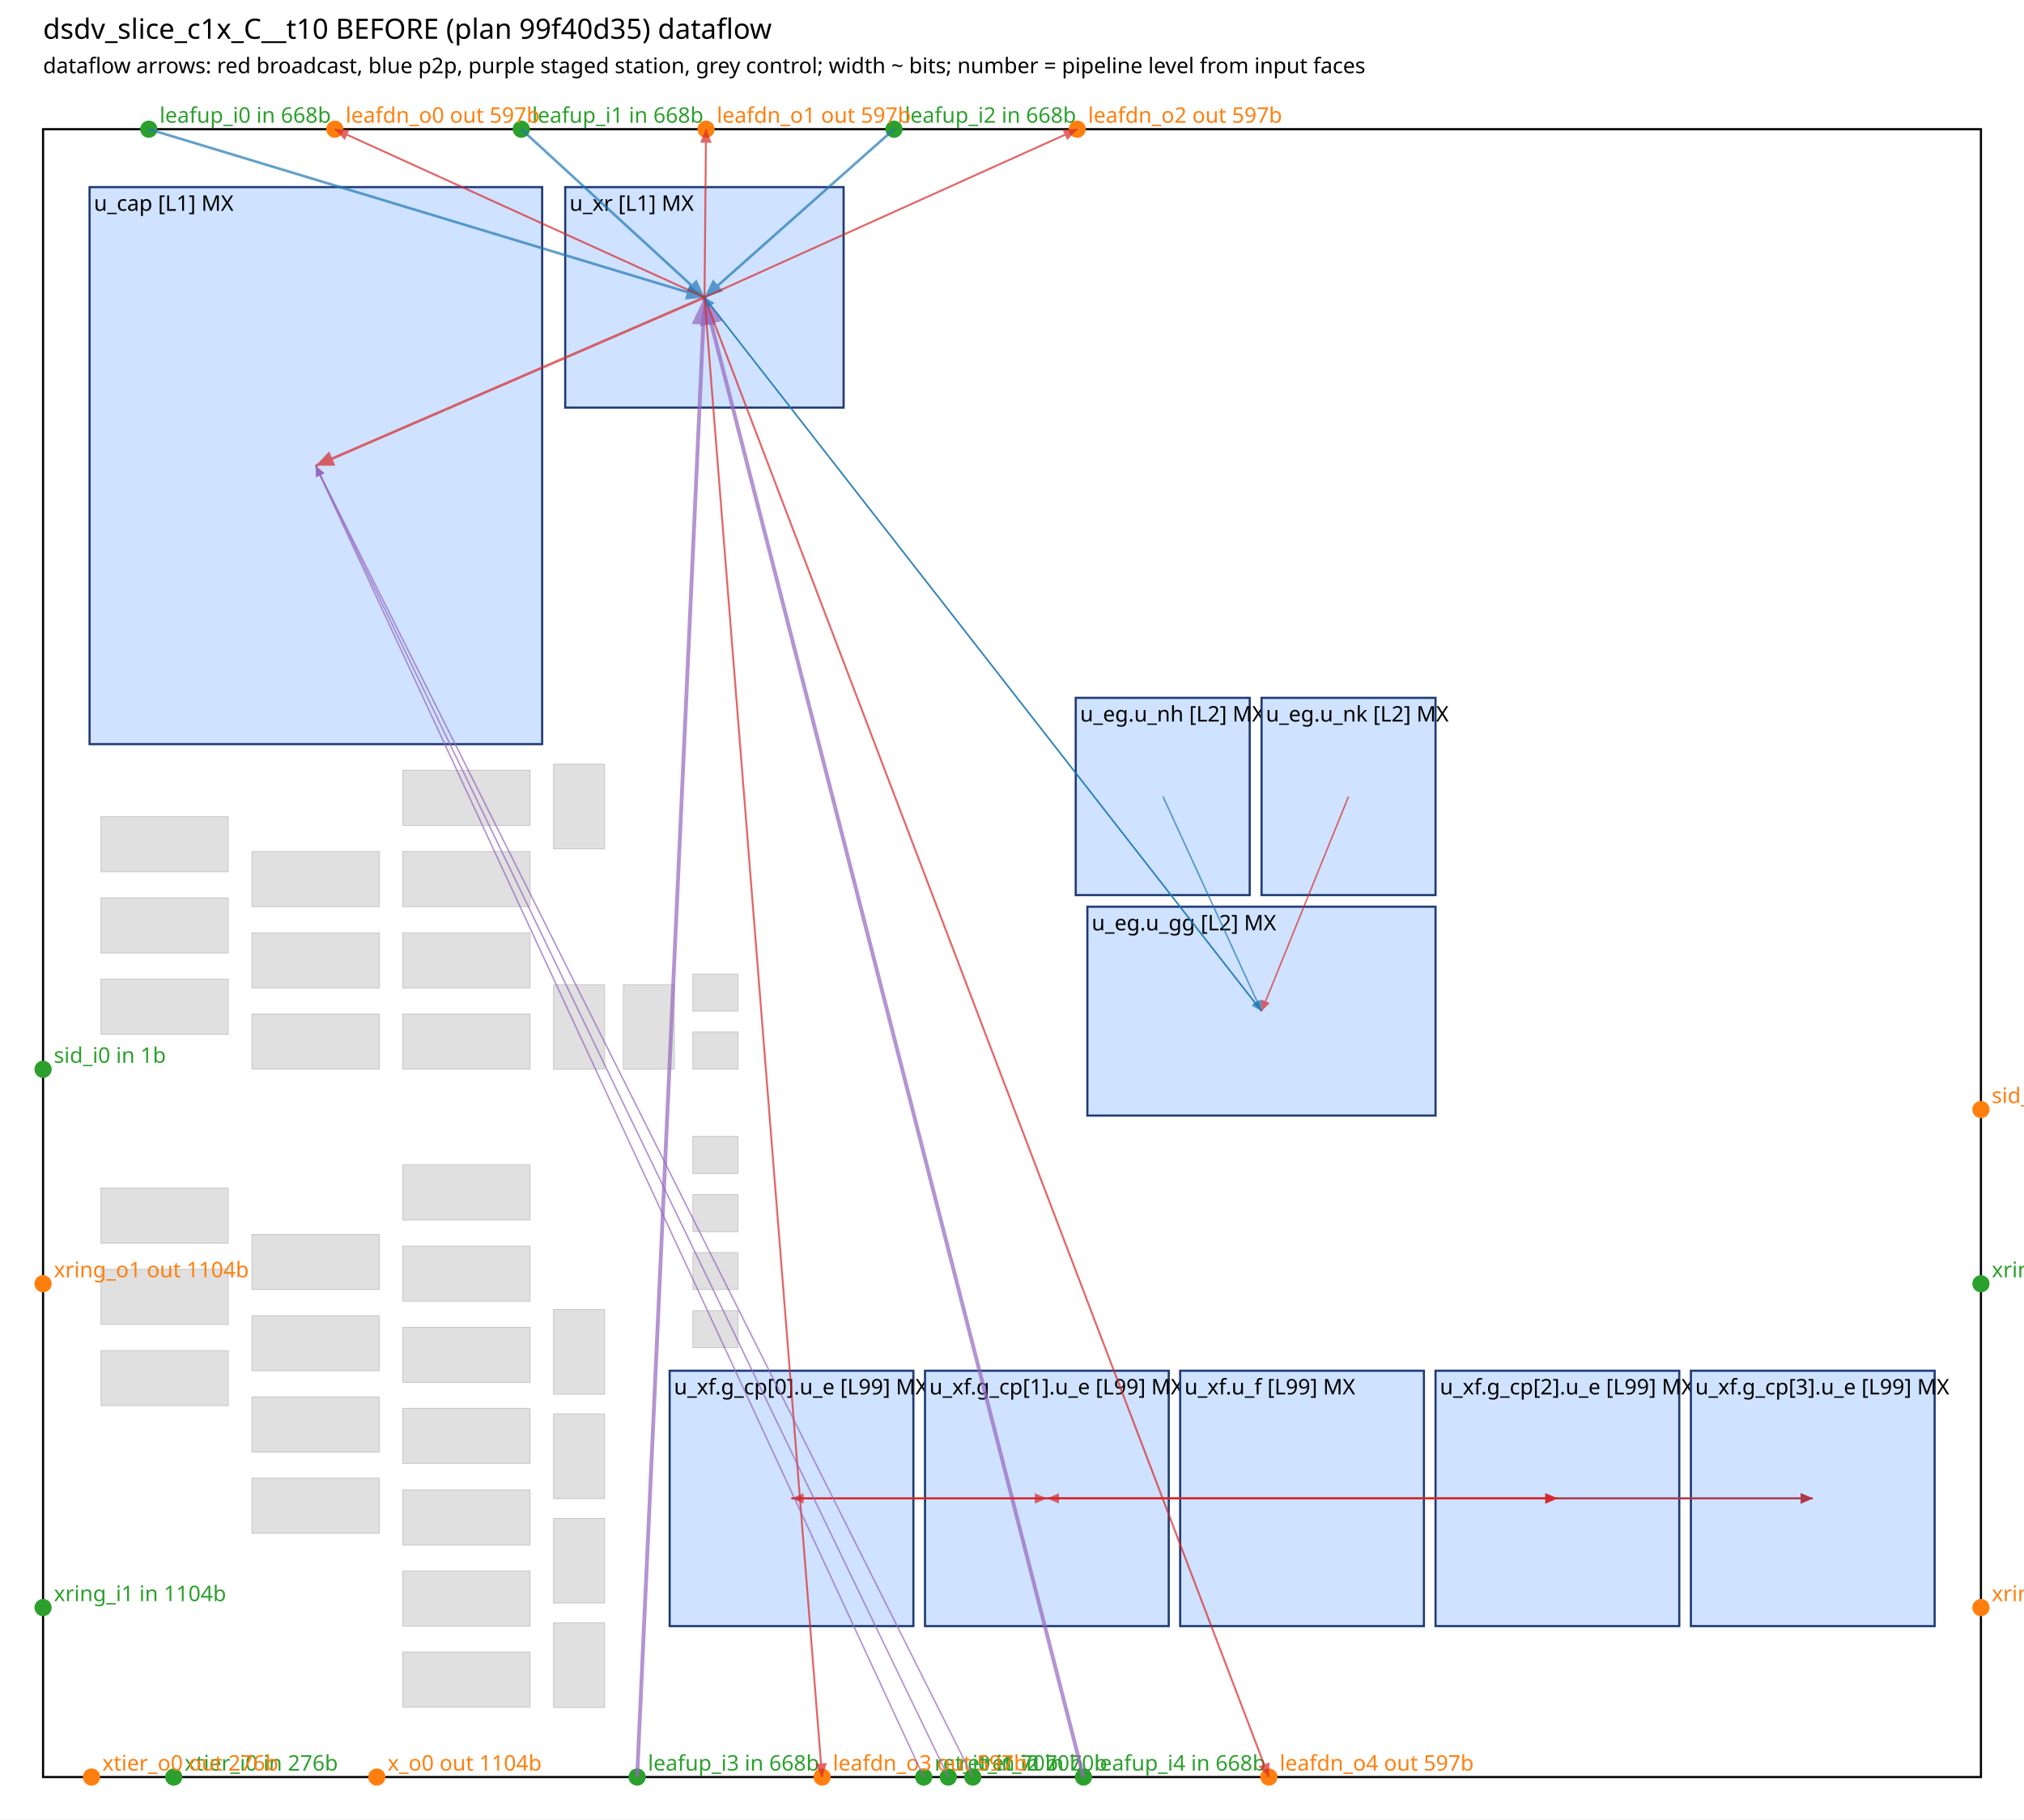
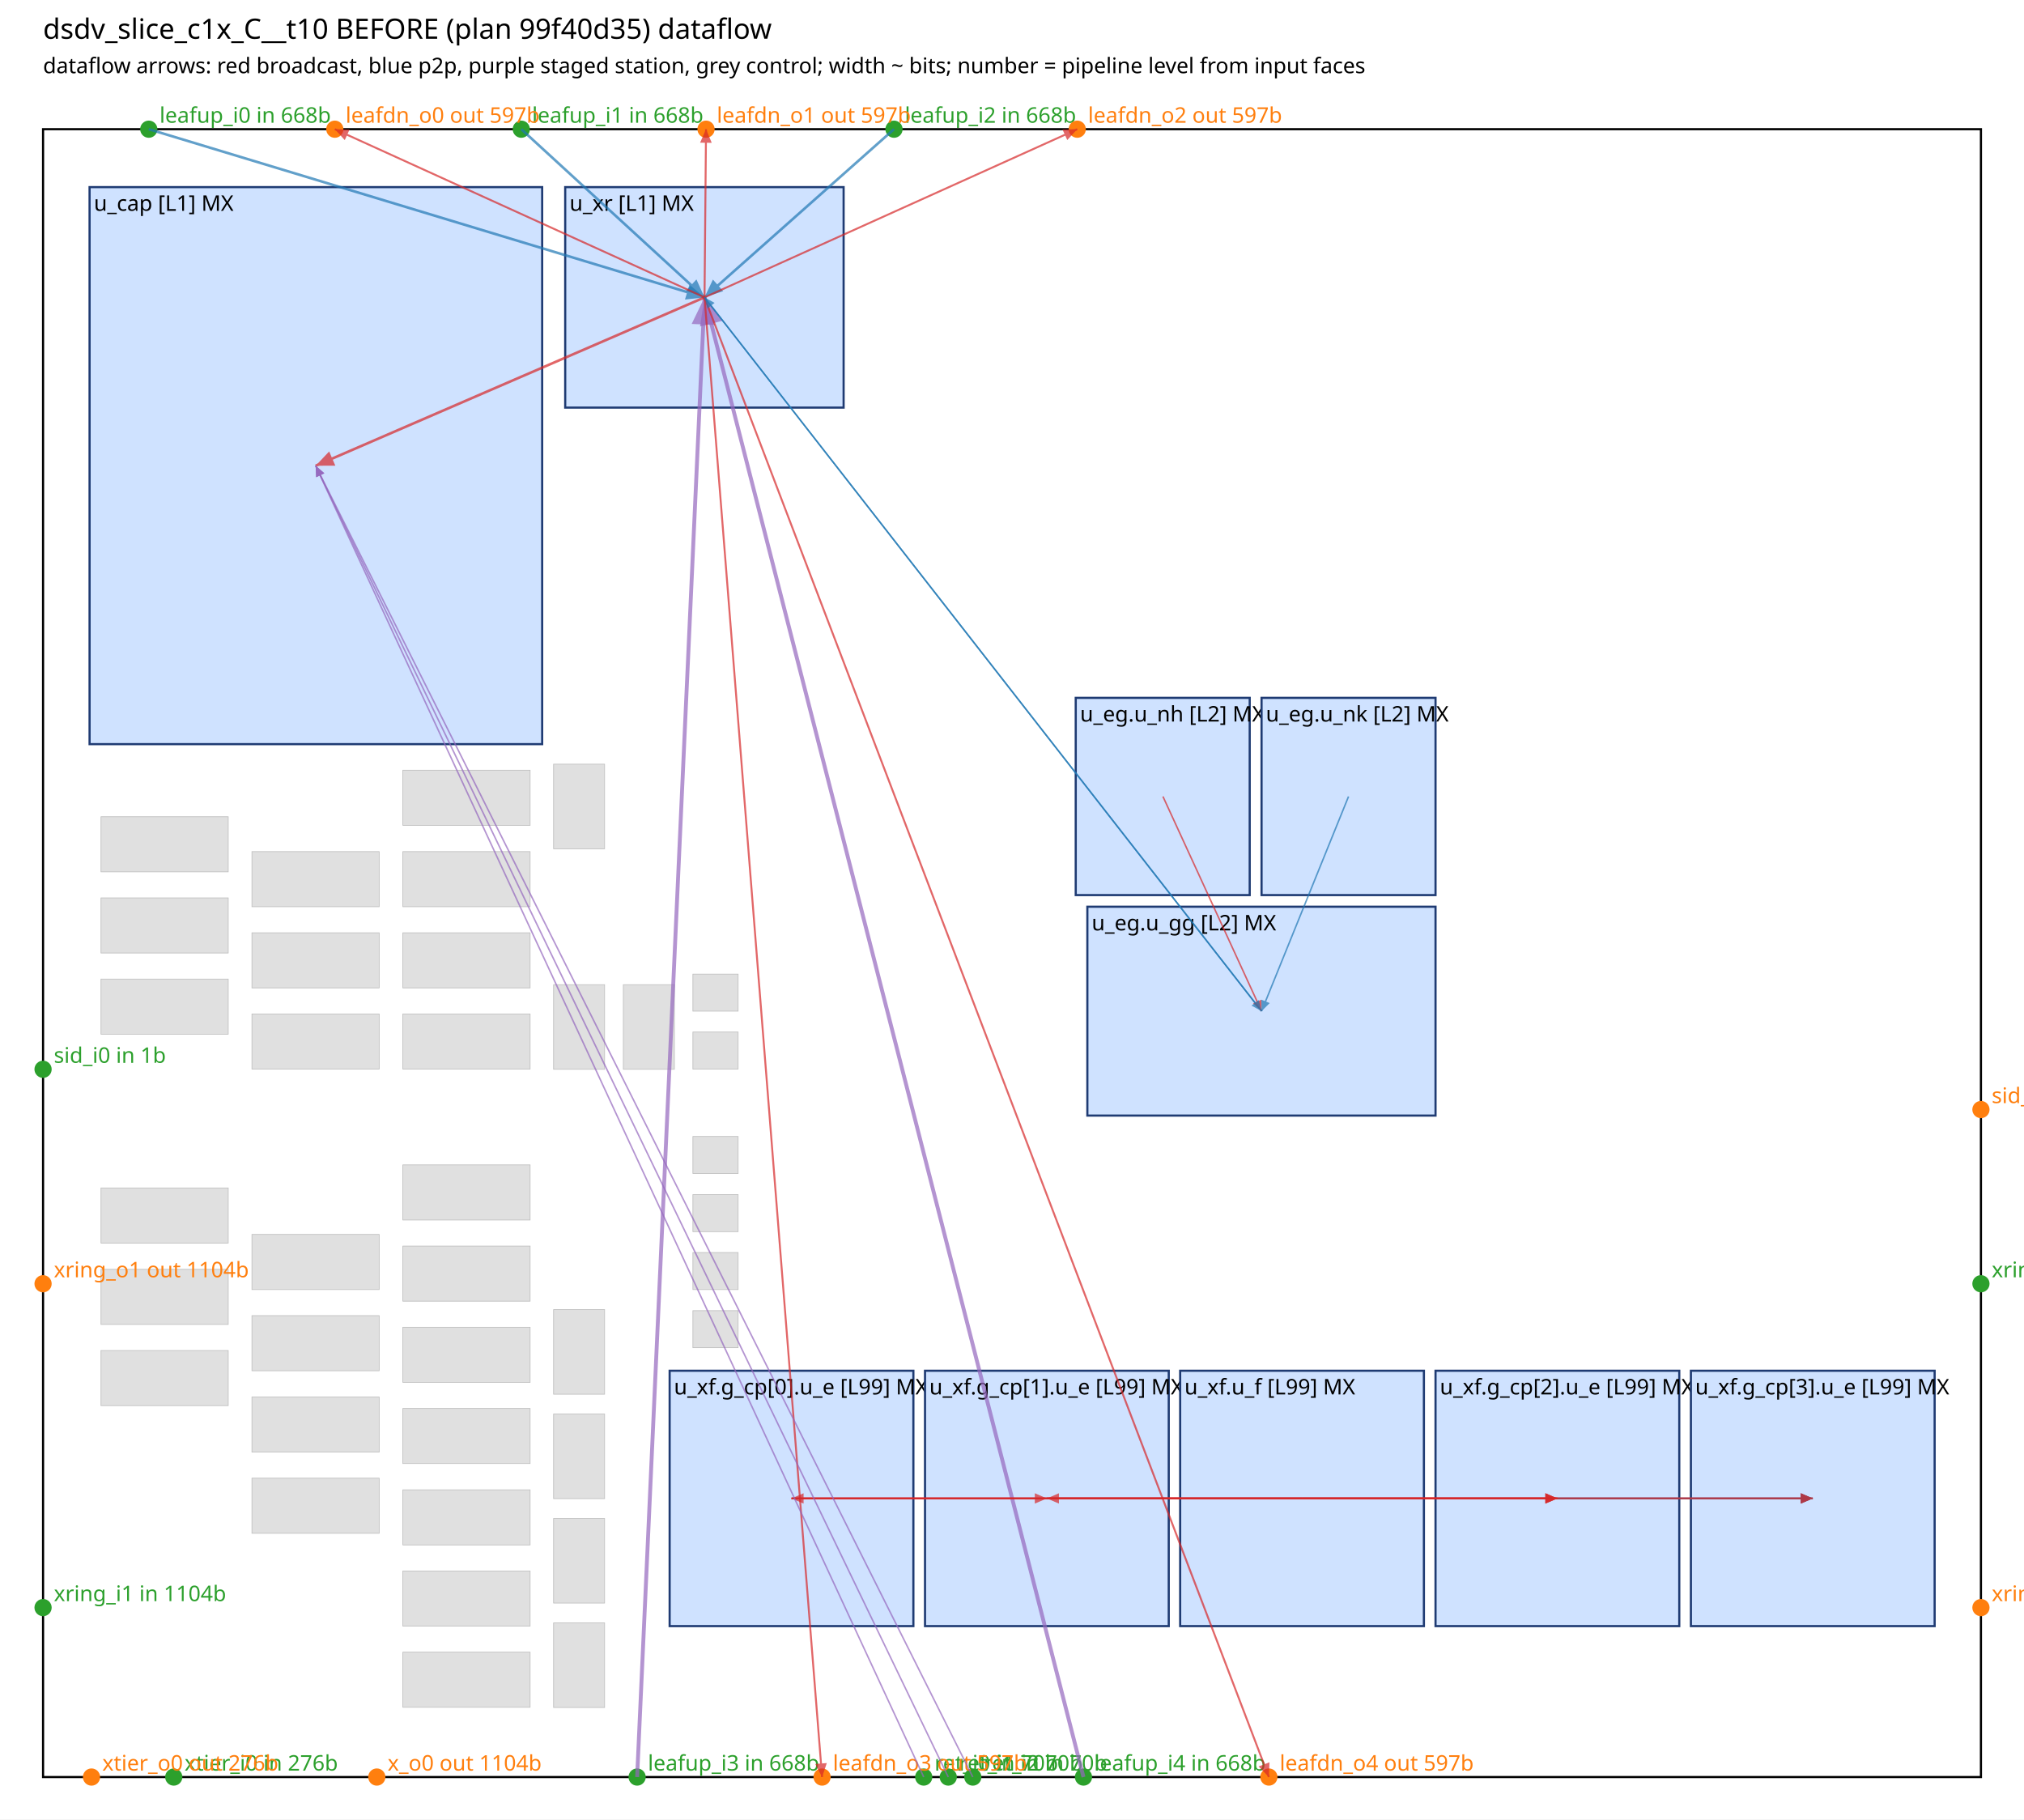
<svg xmlns="http://www.w3.org/2000/svg" width="940" height="845" font-family="sans-serif" font-size="10">
  <defs>
    <marker id="ar" markerWidth="8" markerHeight="8" refX="7" refY="3" orient="auto">
      <path d="M0,0 L7,3 L0,6 z" fill="context-stroke" />
    </marker>
  </defs>
  <rect width="100%" height="100%" fill="white" />
  <text x="20" y="18" font-size="13">dsdv_slice_c1x_C__t10 BEFORE (plan 99f40d35) dataflow</text>
  <text x="20" y="34">dataflow arrows: red broadcast, blue p2p, purple staged station, grey control; width ~ bits; number = pipeline level from input faces</text>
  <rect x="20.0" y="60.0" width="900.0" height="765.3" fill="none" stroke="black" />
  <rect x="46.9" y="627.2" width="59.1" height="25.6" fill="#e0e0e0" stroke="#bbb" stroke-width="0.3" />
  <rect x="46.9" y="589.5" width="59.1" height="25.6" fill="#e0e0e0" stroke="#bbb" stroke-width="0.3" />
  <rect x="46.9" y="551.7" width="59.1" height="25.6" fill="#e0e0e0" stroke="#bbb" stroke-width="0.3" />
  <rect x="46.9" y="454.7" width="59.1" height="25.6" fill="#e0e0e0" stroke="#bbb" stroke-width="0.3" />
  <rect x="46.9" y="417.0" width="59.1" height="25.6" fill="#e0e0e0" stroke="#bbb" stroke-width="0.3" />
  <rect x="46.9" y="379.3" width="59.1" height="25.6" fill="#e0e0e0" stroke="#bbb" stroke-width="0.3" />
  <rect x="117.0" y="686.5" width="59.1" height="25.6" fill="#e0e0e0" stroke="#bbb" stroke-width="0.3" />
  <rect x="117.0" y="648.8" width="59.1" height="25.6" fill="#e0e0e0" stroke="#bbb" stroke-width="0.3" />
  <rect x="117.0" y="611.0" width="59.1" height="25.6" fill="#e0e0e0" stroke="#bbb" stroke-width="0.3" />
  <rect x="117.0" y="573.3" width="59.1" height="25.6" fill="#e0e0e0" stroke="#bbb" stroke-width="0.3" />
  <rect x="117.0" y="470.9" width="59.1" height="25.6" fill="#e0e0e0" stroke="#bbb" stroke-width="0.3" />
  <rect x="117.0" y="433.2" width="59.1" height="25.6" fill="#e0e0e0" stroke="#bbb" stroke-width="0.3" />
  <rect x="117.0" y="395.5" width="59.1" height="25.6" fill="#e0e0e0" stroke="#bbb" stroke-width="0.3" />
  <rect x="187.1" y="767.3" width="59.1" height="25.6" fill="#e0e0e0" stroke="#bbb" stroke-width="0.3" />
  <rect x="187.1" y="729.6" width="59.1" height="25.6" fill="#e0e0e0" stroke="#bbb" stroke-width="0.3" />
  <rect x="187.1" y="691.9" width="59.1" height="25.6" fill="#e0e0e0" stroke="#bbb" stroke-width="0.3" />
  <rect x="187.1" y="654.1" width="59.1" height="25.6" fill="#e0e0e0" stroke="#bbb" stroke-width="0.3" />
  <rect x="187.1" y="616.4" width="59.1" height="25.6" fill="#e0e0e0" stroke="#bbb" stroke-width="0.3" />
  <rect x="187.1" y="578.7" width="59.1" height="25.6" fill="#e0e0e0" stroke="#bbb" stroke-width="0.3" />
  <rect x="187.1" y="541.0" width="59.1" height="25.6" fill="#e0e0e0" stroke="#bbb" stroke-width="0.3" />
  <rect x="187.1" y="470.9" width="59.1" height="25.6" fill="#e0e0e0" stroke="#bbb" stroke-width="0.3" />
  <rect x="187.1" y="433.2" width="59.1" height="25.6" fill="#e0e0e0" stroke="#bbb" stroke-width="0.3" />
  <rect x="187.1" y="395.5" width="59.1" height="25.6" fill="#e0e0e0" stroke="#bbb" stroke-width="0.3" />
  <rect x="187.1" y="357.7" width="59.1" height="25.6" fill="#e0e0e0" stroke="#bbb" stroke-width="0.3" />
  <rect x="257.1" y="753.7" width="23.7" height="39.3" fill="#e0e0e0" stroke="#bbb" stroke-width="0.3" />
  <rect x="257.1" y="705.2" width="23.7" height="39.3" fill="#e0e0e0" stroke="#bbb" stroke-width="0.3" />
  <rect x="257.1" y="656.7" width="23.7" height="39.3" fill="#e0e0e0" stroke="#bbb" stroke-width="0.3" />
  <rect x="257.1" y="608.2" width="23.7" height="39.3" fill="#e0e0e0" stroke="#bbb" stroke-width="0.3" />
  <rect x="257.1" y="457.3" width="23.7" height="39.3" fill="#e0e0e0" stroke="#bbb" stroke-width="0.3" />
  <rect x="257.1" y="354.9" width="23.7" height="39.3" fill="#e0e0e0" stroke="#bbb" stroke-width="0.3" />
  <rect x="289.5" y="457.3" width="23.7" height="39.3" fill="#e0e0e0" stroke="#bbb" stroke-width="0.3" />
  <rect x="321.8" y="608.7" width="21.0" height="17.2" fill="#e0e0e0" stroke="#bbb" stroke-width="0.3" />
  <rect x="321.8" y="581.7" width="21.0" height="17.2" fill="#e0e0e0" stroke="#bbb" stroke-width="0.3" />
  <rect x="321.8" y="554.8" width="21.0" height="17.2" fill="#e0e0e0" stroke="#bbb" stroke-width="0.3" />
  <rect x="321.8" y="527.8" width="21.0" height="17.2" fill="#e0e0e0" stroke="#bbb" stroke-width="0.3" />
  <rect x="321.8" y="479.3" width="21.0" height="17.2" fill="#e0e0e0" stroke="#bbb" stroke-width="0.3" />
  <rect x="321.8" y="452.4" width="21.0" height="17.2" fill="#e0e0e0" stroke="#bbb" stroke-width="0.3" />
  <circle cx="920.0" cy="596.2" r="4" fill="#2ca02c" />
  <text x="925.0" y="593.2" fill="#2ca02c">xring_i0 in 1104b</text>
  <circle cx="69.1" cy="60.0" r="4" fill="#2ca02c" />
  <text x="74.1" y="57.0" fill="#2ca02c">leafup_i0 in 668b</text>
  <circle cx="242.1" cy="60.0" r="4" fill="#2ca02c" />
  <text x="247.1" y="57.0" fill="#2ca02c">leafup_i1 in 668b</text>
  <circle cx="415.2" cy="60.0" r="4" fill="#2ca02c" />
  <text x="420.2" y="57.0" fill="#2ca02c">leafup_i2 in 668b</text>
  <circle cx="80.7" cy="825.3" r="4" fill="#2ca02c" />
  <text x="85.7" y="822.3" fill="#2ca02c">xtier_i0 in 276b</text>
  <circle cx="295.9" cy="825.3" r="4" fill="#2ca02c" />
  <text x="300.9" y="822.3" fill="#2ca02c">leafup_i3 in 668b</text>
  <circle cx="429.0" cy="825.3" r="4" fill="#2ca02c" />
  <text x="434.0" y="822.3" fill="#2ca02c">ret_i0 in 70b</text>
  <circle cx="440.4" cy="825.3" r="4" fill="#2ca02c" />
  <text x="445.4" y="822.3" fill="#2ca02c">ret_i1 in 70b</text>
  <circle cx="451.8" cy="825.3" r="4" fill="#2ca02c" />
  <text x="456.8" y="822.3" fill="#2ca02c">ret_i2 in 70b</text>
  <circle cx="503.2" cy="825.3" r="4" fill="#2ca02c" />
  <text x="508.2" y="822.3" fill="#2ca02c">leafup_i4 in 668b</text>
  <circle cx="20.0" cy="746.6" r="4" fill="#2ca02c" />
  <text x="25.0" y="743.6" fill="#2ca02c">xring_i1 in 1104b</text>
  <circle cx="20.0" cy="496.6" r="4" fill="#2ca02c" />
  <text x="25.0" y="493.6" fill="#2ca02c">sid_i0 in 1b</text>
  <circle cx="920.0" cy="746.6" r="4" fill="#ff7f0e" />
  <text x="925.0" y="743.6" fill="#ff7f0e">xring_o0 out 1104b</text>
  <circle cx="920.0" cy="515.3" r="4" fill="#ff7f0e" />
  <text x="925.0" y="512.3" fill="#ff7f0e">sid_o0 out 1b</text>
  <circle cx="155.5" cy="60.0" r="4" fill="#ff7f0e" />
  <text x="160.5" y="57.0" fill="#ff7f0e">leafdn_o0 out 597b</text>
  <circle cx="327.9" cy="60.0" r="4" fill="#ff7f0e" />
  <text x="332.9" y="57.0" fill="#ff7f0e">leafdn_o1 out 597b</text>
  <circle cx="500.3" cy="60.0" r="4" fill="#ff7f0e" />
  <text x="505.3" y="57.0" fill="#ff7f0e">leafdn_o2 out 597b</text>
  <circle cx="42.5" cy="825.3" r="4" fill="#ff7f0e" />
  <text x="47.5" y="822.3" fill="#ff7f0e">xtier_o0 out 276b</text>
  <circle cx="175.0" cy="825.3" r="4" fill="#ff7f0e" />
  <text x="180.0" y="822.3" fill="#ff7f0e">x_o0 out 1104b</text>
  <circle cx="381.8" cy="825.3" r="4" fill="#ff7f0e" />
  <text x="386.8" y="822.3" fill="#ff7f0e">leafdn_o3 out 597b</text>
  <circle cx="589.3" cy="825.3" r="4" fill="#ff7f0e" />
  <text x="594.3" y="822.3" fill="#ff7f0e">leafdn_o4 out 597b</text>
  <circle cx="20.0" cy="596.2" r="4" fill="#ff7f0e" />
  <text x="25.0" y="593.2" fill="#ff7f0e">xring_o1 out 1104b</text>
  <rect x="41.6" y="86.9" width="210.2" height="258.7" fill="#cfe2ff" stroke="#1f3b73" />
  <text x="43.6" y="97.9">u_cap [L1] MX</text>
  <rect x="262.5" y="86.9" width="129.3" height="102.4" fill="#cfe2ff" stroke="#1f3b73" />
  <text x="264.5" y="97.9">u_xr [L1] MX</text>
  <rect x="499.6" y="324.1" width="80.8" height="91.6" fill="#cfe2ff" stroke="#1f3b73" />
  <text x="501.6" y="335.1">u_eg.u_nh [L2] MX</text>
  <rect x="585.9" y="324.1" width="80.8" height="91.6" fill="#cfe2ff" stroke="#1f3b73" />
  <text x="587.9" y="335.1">u_eg.u_nk [L2] MX</text>
  <rect x="505.0" y="421.1" width="161.7" height="97.0" fill="#cfe2ff" stroke="#1f3b73" />
  <text x="507.0" y="432.1">u_eg.u_gg [L2] MX</text>
  <rect x="311.0" y="636.6" width="113.2" height="118.6" fill="#cfe2ff" stroke="#1f3b73" />
  <text x="313.0" y="647.6">u_xf.g_cp[0].u_e [L99] MX</text>
  <rect x="429.6" y="636.6" width="113.2" height="118.6" fill="#cfe2ff" stroke="#1f3b73" />
  <text x="431.6" y="647.6">u_xf.g_cp[1].u_e [L99] MX</text>
  <rect x="548.1" y="636.6" width="113.2" height="118.6" fill="#cfe2ff" stroke="#1f3b73" />
  <text x="550.1" y="647.6">u_xf.u_f [L99] MX</text>
  <rect x="666.7" y="636.6" width="113.2" height="118.6" fill="#cfe2ff" stroke="#1f3b73" />
  <text x="668.7" y="647.6">u_xf.g_cp[2].u_e [L99] MX</text>
  <rect x="785.3" y="636.6" width="113.2" height="118.6" fill="#cfe2ff" stroke="#1f3b73" />
  <text x="787.3" y="647.6">u_xf.g_cp[3].u_e [L99] MX</text>
  <line x1="295.9" y1="825.3" x2="327.2" y2="138.1" stroke="#9467bd" stroke-width="1.8" opacity="0.7" marker-end="url(#ar)" />
  <line x1="503.2" y1="825.3" x2="327.2" y2="138.1" stroke="#9467bd" stroke-width="1.8" opacity="0.7" marker-end="url(#ar)" />
  <line x1="69.1" y1="60.0" x2="327.2" y2="138.1" stroke="#1f77b4" stroke-width="1.2" opacity="0.7" marker-end="url(#ar)" />
  <line x1="242.1" y1="60.0" x2="327.2" y2="138.1" stroke="#1f77b4" stroke-width="1.2" opacity="0.7" marker-end="url(#ar)" />
  <line x1="415.2" y1="60.0" x2="327.2" y2="138.1" stroke="#1f77b4" stroke-width="1.2" opacity="0.7" marker-end="url(#ar)" />
  <line x1="327.2" y1="138.1" x2="146.6" y2="216.3" stroke="#d62728" stroke-width="1.2" opacity="0.7" marker-end="url(#ar)" />
  <line x1="327.2" y1="138.1" x2="155.5" y2="60.0" stroke="#d62728" stroke-width="0.9" opacity="0.7" marker-end="url(#ar)" />
  <line x1="327.2" y1="138.1" x2="327.9" y2="60.0" stroke="#d62728" stroke-width="0.9" opacity="0.7" marker-end="url(#ar)" />
  <line x1="327.2" y1="138.1" x2="500.3" y2="60.0" stroke="#d62728" stroke-width="0.9" opacity="0.7" marker-end="url(#ar)" />
  <line x1="327.2" y1="138.1" x2="381.8" y2="825.3" stroke="#d62728" stroke-width="0.9" opacity="0.7" marker-end="url(#ar)" />
  <line x1="327.2" y1="138.1" x2="589.3" y2="825.3" stroke="#d62728" stroke-width="0.9" opacity="0.7" marker-end="url(#ar)" />
  <line x1="367.6" y1="695.9" x2="841.9" y2="695.9" stroke="#d62728" stroke-width="0.8" opacity="0.7" marker-end="url(#ar)" />
  <line x1="486.2" y1="695.9" x2="841.9" y2="695.9" stroke="#d62728" stroke-width="0.8" opacity="0.7" marker-end="url(#ar)" />
  <line x1="723.3" y1="695.9" x2="841.9" y2="695.9" stroke="#1f77b4" stroke-width="0.8" opacity="0.7" marker-end="url(#ar)" />
  <line x1="367.6" y1="695.9" x2="723.3" y2="695.9" stroke="#d62728" stroke-width="0.8" opacity="0.7" marker-end="url(#ar)" />
  <line x1="486.2" y1="695.9" x2="723.3" y2="695.9" stroke="#d62728" stroke-width="0.8" opacity="0.7" marker-end="url(#ar)" />
  <line x1="367.6" y1="695.9" x2="486.2" y2="695.9" stroke="#d62728" stroke-width="0.8" opacity="0.7" marker-end="url(#ar)" />
  <line x1="604.7" y1="695.9" x2="841.9" y2="695.9" stroke="#d62728" stroke-width="0.8" opacity="0.7" marker-end="url(#ar)" />
  <line x1="604.7" y1="695.9" x2="723.3" y2="695.9" stroke="#d62728" stroke-width="0.8" opacity="0.7" marker-end="url(#ar)" />
  <line x1="604.7" y1="695.9" x2="486.2" y2="695.9" stroke="#d62728" stroke-width="0.8" opacity="0.7" marker-end="url(#ar)" />
  <line x1="604.7" y1="695.9" x2="367.6" y2="695.9" stroke="#d62728" stroke-width="0.8" opacity="0.7" marker-end="url(#ar)" />
  <line x1="429.0" y1="825.3" x2="146.6" y2="216.3" stroke="#9467bd" stroke-width="0.7" opacity="0.7" marker-end="url(#ar)" />
  <line x1="440.4" y1="825.3" x2="146.6" y2="216.3" stroke="#9467bd" stroke-width="0.7" opacity="0.7" marker-end="url(#ar)" />
  <line x1="451.8" y1="825.3" x2="146.6" y2="216.3" stroke="#9467bd" stroke-width="0.7" opacity="0.7" marker-end="url(#ar)" />
  <line x1="585.9" y1="469.6" x2="327.2" y2="138.1" stroke="#1f77b4" stroke-width="0.7" opacity="0.7" marker-end="url(#ar)" />
-   <line x1="540.1" y1="369.9" x2="585.9" y2="469.6" stroke="#1f77b4" stroke-width="0.7" opacity="0.7" marker-end="url(#ar)" />
-   <line x1="626.3" y1="369.9" x2="585.9" y2="469.6" stroke="#d62728" stroke-width="0.7" opacity="0.7" marker-end="url(#ar)" />
+   <line x1="540.1" y1="369.9" x2="585.9" y2="469.6" stroke="#d62728" stroke-width="0.7" opacity="0.7" marker-end="url(#ar)" />
+   <line x1="626.3" y1="369.9" x2="585.9" y2="469.6" stroke="#1f77b4" stroke-width="0.7" opacity="0.7" marker-end="url(#ar)" />
  <line x1="327.2" y1="138.1" x2="585.9" y2="469.6" stroke="#1f77b4" stroke-width="0.7" opacity="0.7" marker-end="url(#ar)" />
</svg>
